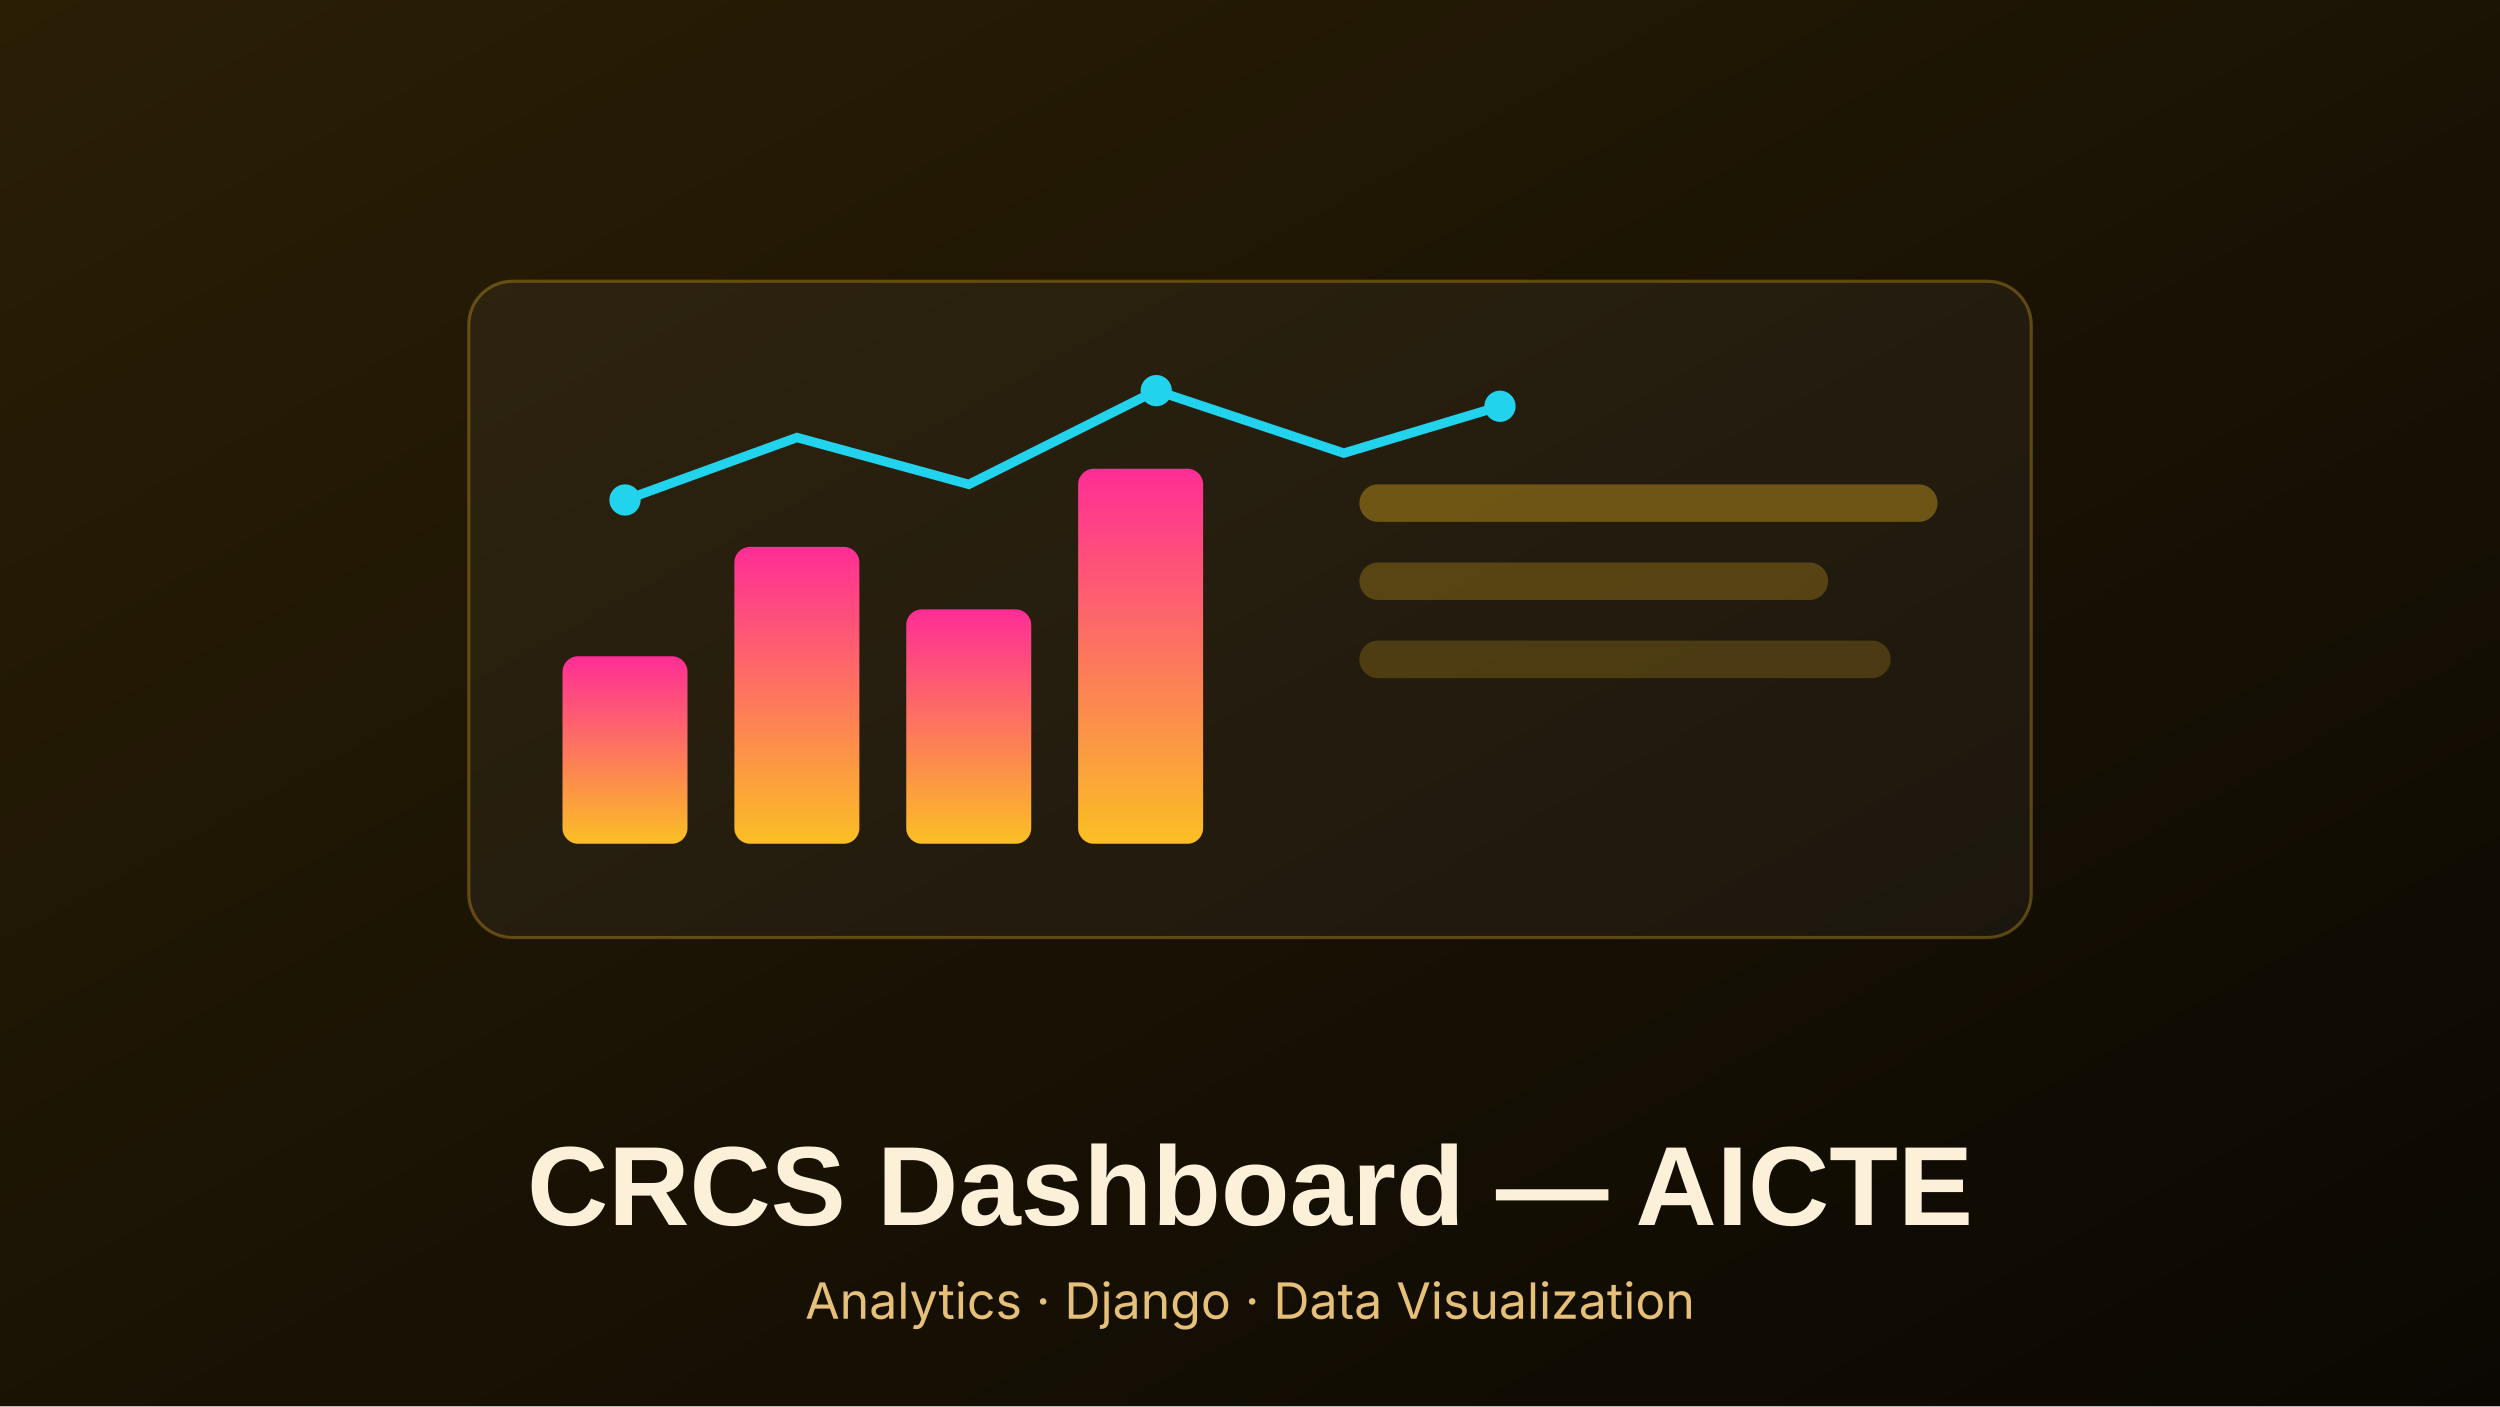
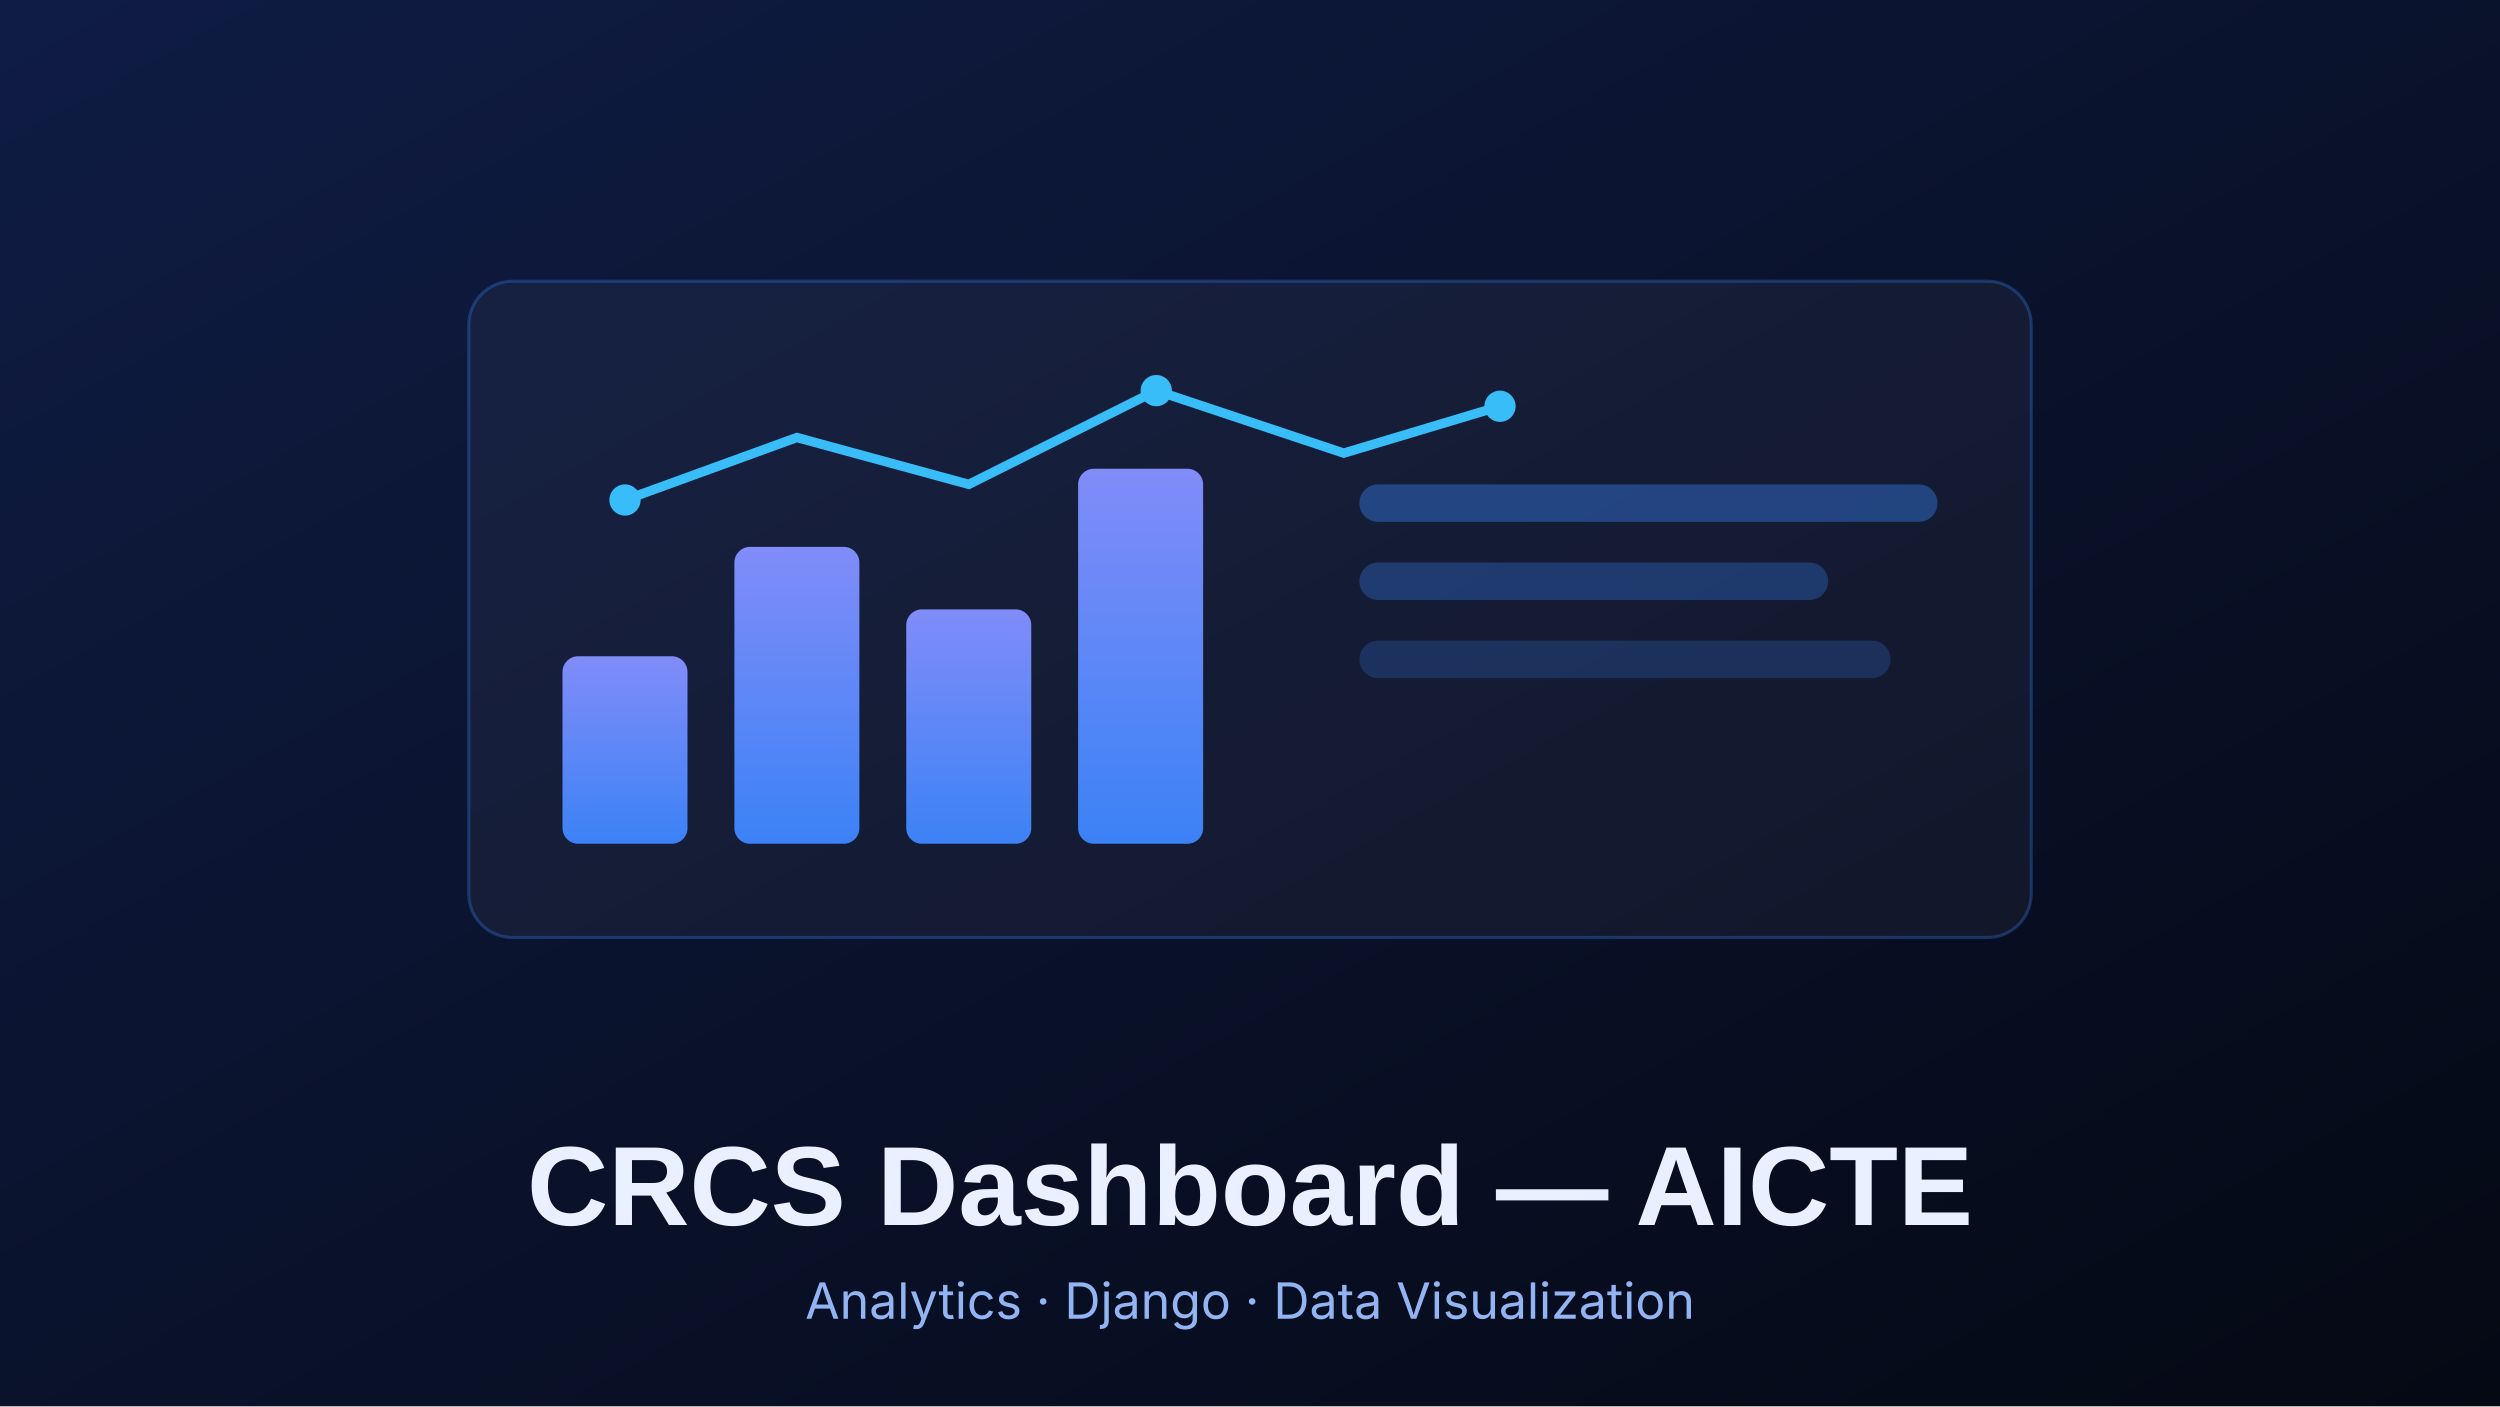
<svg xmlns="http://www.w3.org/2000/svg" viewBox="0 0 800 450" width="800" height="450">
  <defs>
    <linearGradient id="cg" x1="0" y1="0" x2="1" y2="1">
-       <stop offset="0" stop-color="#2a1e05" />
-       <stop offset="100%" stop-color="#0b0803" />
+       <stop offset="0" stop-color="#0f1c44" />
+       <stop offset="100%" stop-color="#050914" />
    </linearGradient>
    <linearGradient id="cc" x1="0" y1="1" x2="0" y2="0">
-       <stop offset="0" stop-color="#fbbf24" />
-       <stop offset="1" stop-color="#ff2d96" />
+       <stop offset="0" stop-color="#3b82f6" />
+       <stop offset="1" stop-color="#818cf8" />
    </linearGradient>
  </defs>
  <rect width="800" height="450" fill="url(#cg)" />
-   <rect x="150" y="90" width="500" height="210" rx="14" fill="#ffffff" fill-opacity="0.04" stroke="#fbbf24" stroke-opacity="0.3" />
+   <rect x="150" y="90" width="500" height="210" rx="14" fill="#ffffff" fill-opacity="0.04" stroke="#3b82f6" stroke-opacity="0.3" />
  <g transform="translate(180,120)">
    <rect x="0" y="90" width="40" height="60" rx="5" fill="url(#cc)" />
    <rect x="55" y="55" width="40" height="95" rx="5" fill="url(#cc)" />
    <rect x="110" y="75" width="40" height="75" rx="5" fill="url(#cc)" />
    <rect x="165" y="30" width="40" height="120" rx="5" fill="url(#cc)" />
-     <polyline points="20,40 75,20 130,35 190,5 250,25 300,10" fill="none" stroke="#22d3ee" stroke-width="3" />
-     <g fill="#22d3ee">
+     <polyline points="20,40 75,20 130,35 190,5 250,25 300,10" fill="none" stroke="#38bdf8" stroke-width="3" />
+     <g fill="#38bdf8">
      <circle cx="20" cy="40" r="5" />
      <circle cx="190" cy="5" r="5" />
      <circle cx="300" cy="10" r="5" />
    </g>
-     <rect x="255" y="35" width="185" height="12" rx="6" fill="#fbbf24" fill-opacity="0.35" />
-     <rect x="255" y="60" width="150" height="12" rx="6" fill="#fbbf24" fill-opacity="0.25" />
-     <rect x="255" y="85" width="170" height="12" rx="6" fill="#fbbf24" fill-opacity="0.2" />
+     <rect x="255" y="35" width="185" height="12" rx="6" fill="#3b82f6" fill-opacity="0.4" />
+     <rect x="255" y="60" width="150" height="12" rx="6" fill="#3b82f6" fill-opacity="0.3" />
+     <rect x="255" y="85" width="170" height="12" rx="6" fill="#3b82f6" fill-opacity="0.22" />
  </g>
-   <text x="400" y="392" text-anchor="middle" font-family="Space Grotesk, Arial, sans-serif" font-size="36" font-weight="700" fill="#fcf1d8">CRCS Dashboard — AICTE</text>
-   <text x="400" y="422" text-anchor="middle" font-family="Inter, Arial, sans-serif" font-size="16" fill="#e6c079">Analytics · Django · Data Visualization</text>
+   <text x="400" y="392" text-anchor="middle" font-family="Space Grotesk, Arial, sans-serif" font-size="36" font-weight="700" fill="#eaf0ff">CRCS Dashboard — AICTE</text>
+   <text x="400" y="422" text-anchor="middle" font-family="Inter, Arial, sans-serif" font-size="16" fill="#93b4f2">Analytics · Django · Data Visualization</text>
</svg>
